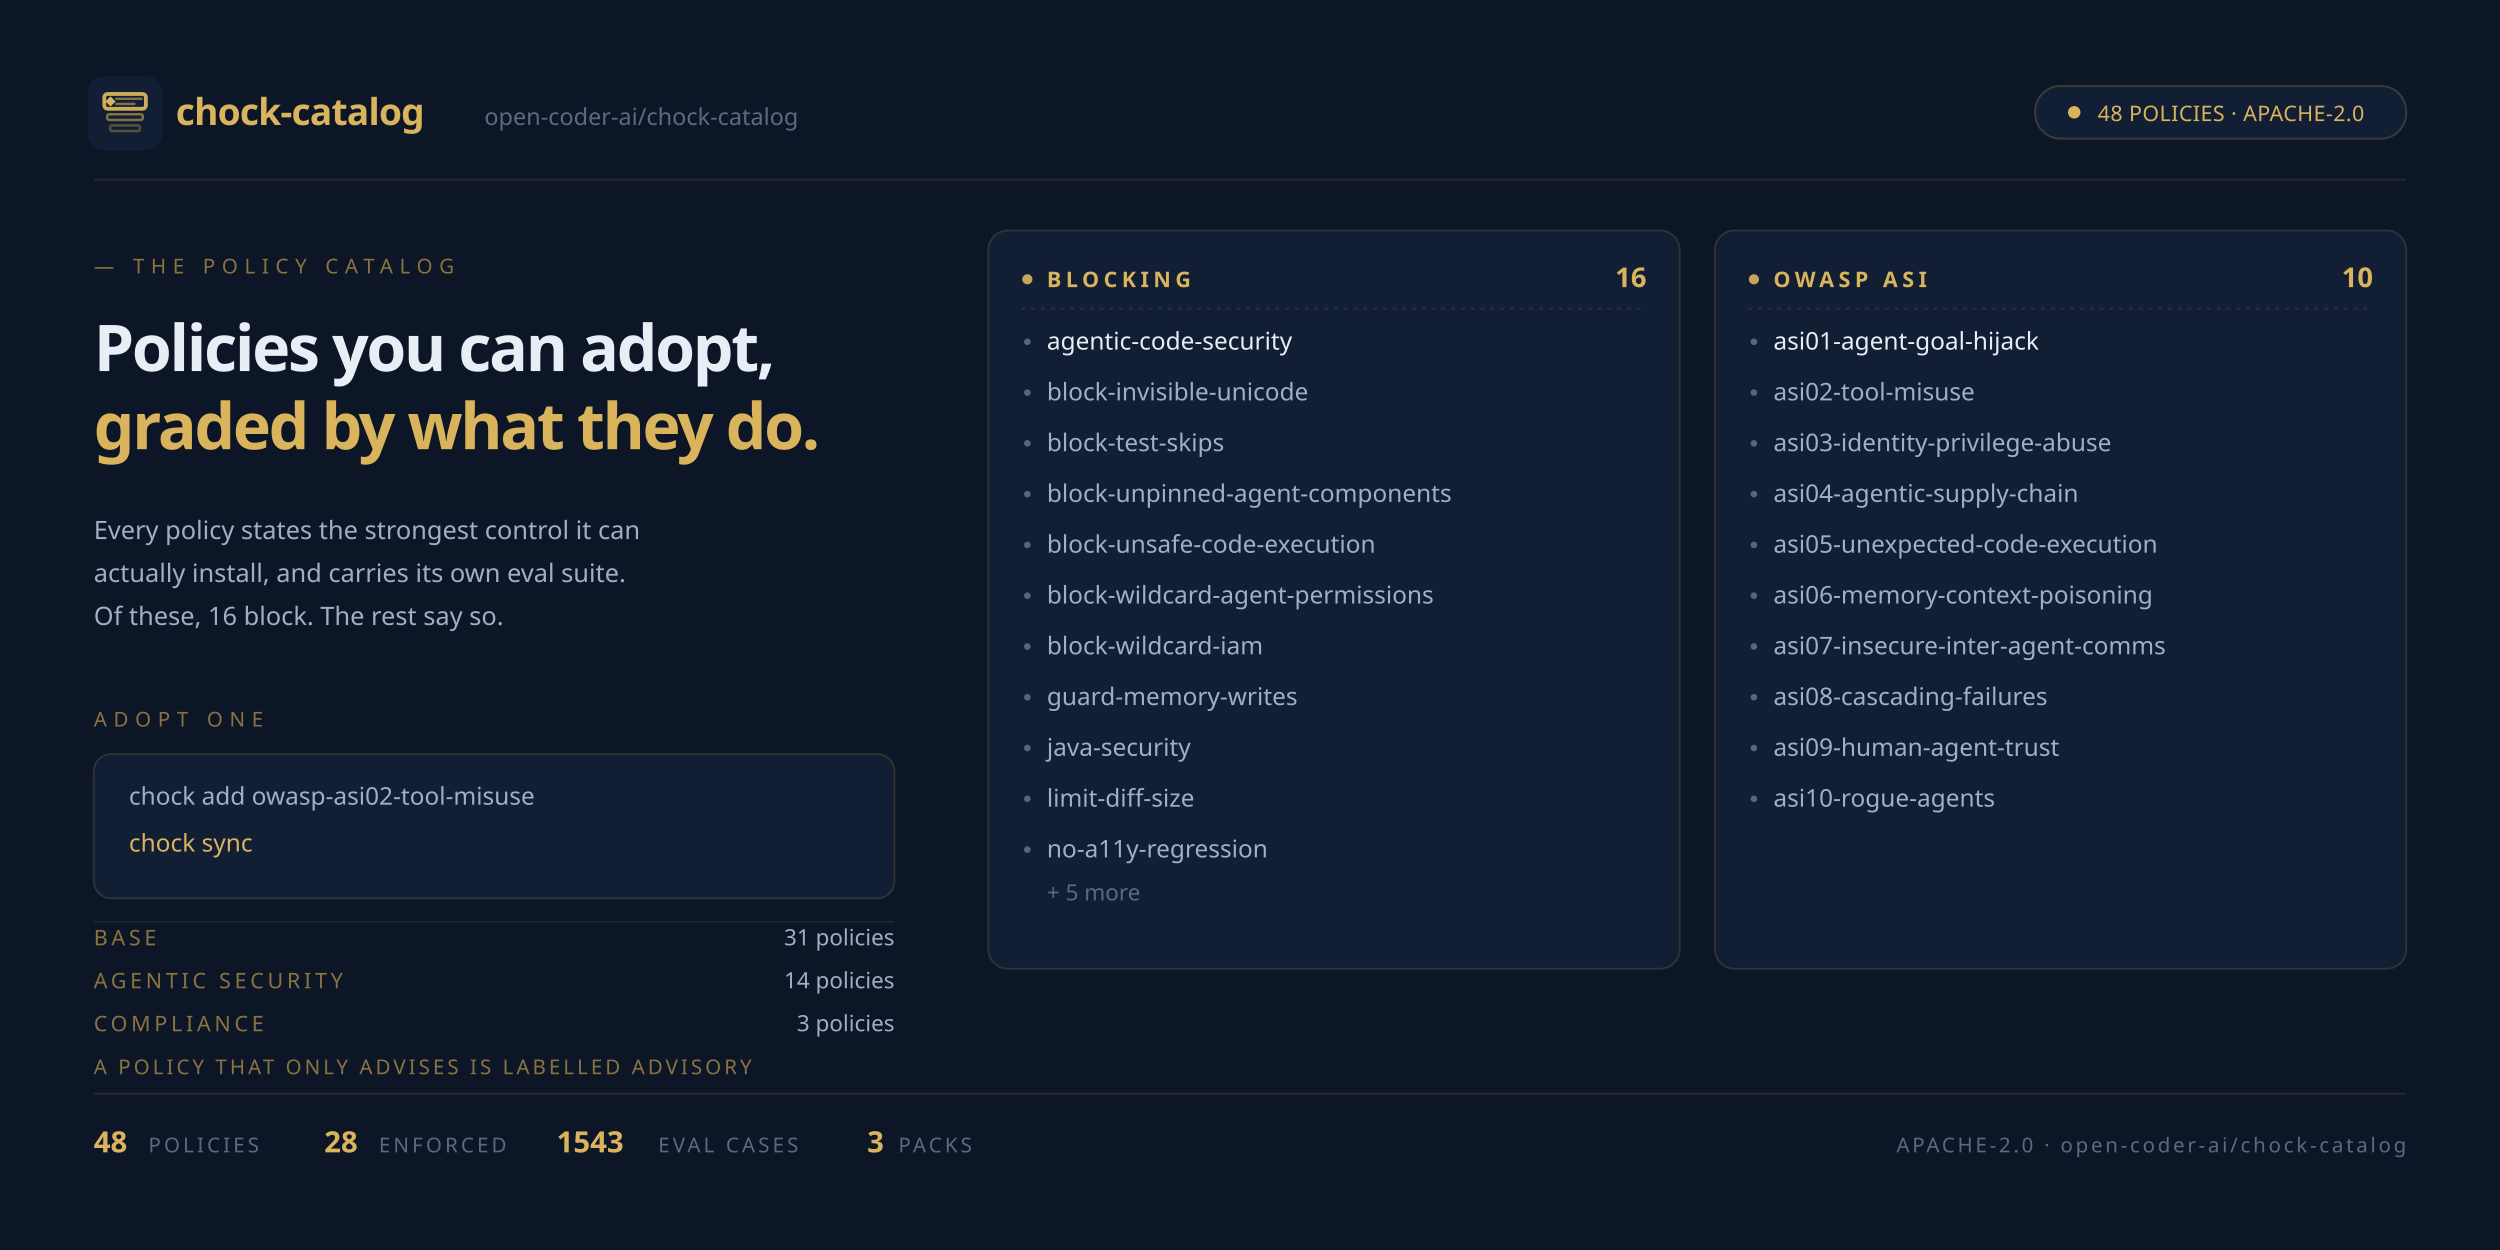
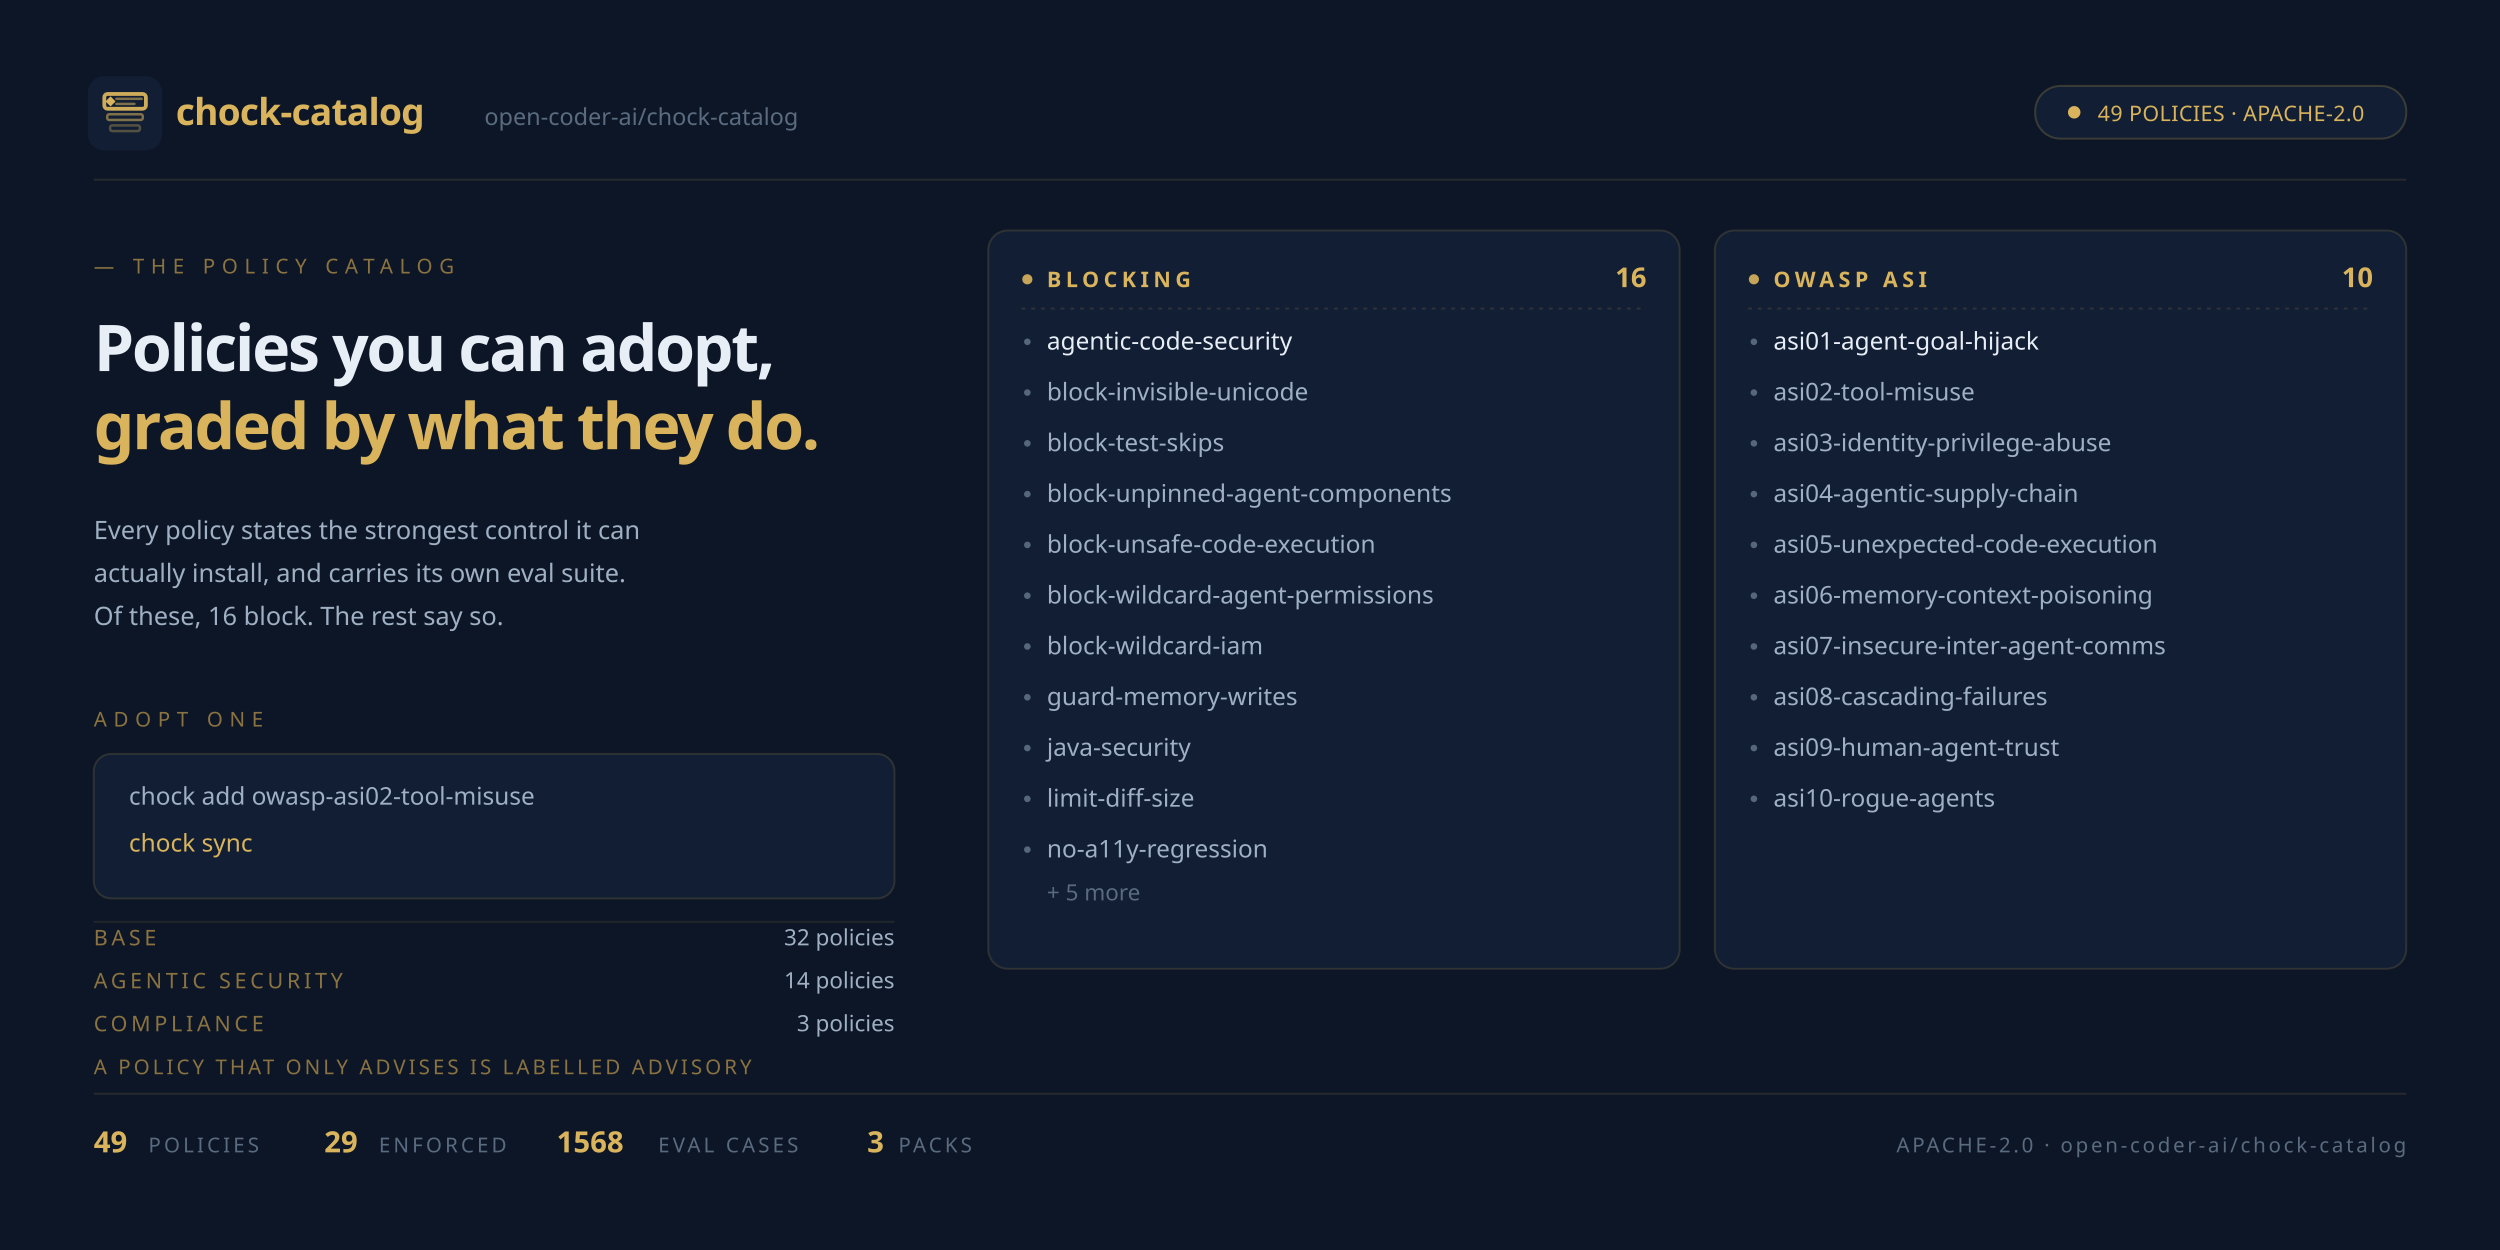
- <svg xmlns="http://www.w3.org/2000/svg" width="1280" height="640" viewBox="0 0 1280 640" role="img" aria-label="chock-catalog — the policy catalog for chock: policies you can adopt, graded by what they actually enforce. 48 policies across 3 packs (agentic-security 14, base 31, compliance 3); 28 enforced (19 at commit, 9 at pre-tool-use) and 20 advisory; 1543 eval cases. The 16 blocking policies: agentic-code-security, block-invisible-unicode, block-test-skips, block-unpinned-agent-components, block-unsafe-code-execution, block-wildcard-agent-permissions, block-wildcard-iam, guard-memory-writes, java-security, limit-diff-size, no-a11y-regression, pin-github-actions, protect-main-branch, protect-test-integrity, scan-secrets, verify-dependency-exists. Full OWASP Agentic Security Initiative top ten coverage, ASI01 through ASI10. Apache-2.0.">
+ <svg xmlns="http://www.w3.org/2000/svg" width="1280" height="640" viewBox="0 0 1280 640" role="img" aria-label="chock-catalog — the policy catalog for chock: policies you can adopt, graded by what they actually enforce. 49 policies across 3 packs (agentic-security 14, base 32, compliance 3); 29 enforced (19 at commit, 10 at pre-tool-use) and 20 advisory; 1568 eval cases. The 16 blocking policies: agentic-code-security, block-invisible-unicode, block-test-skips, block-unpinned-agent-components, block-unsafe-code-execution, block-wildcard-agent-permissions, block-wildcard-iam, guard-memory-writes, java-security, limit-diff-size, no-a11y-regression, pin-github-actions, protect-main-branch, protect-test-integrity, scan-secrets, verify-dependency-exists. Full OWASP Agentic Security Initiative top ten coverage, ASI01 through ASI10. Apache-2.0.">
  <rect width="1280" height="640" fill="#0D1626" />
  <rect x="45.0" y="39.0" width="38" height="38" rx="8.4" fill="#111E33" />
  <rect x="56.4" y="64.2" width="15.2" height="2.9" rx="1.0" fill="none" stroke="#D9B45C" stroke-width="1.29" stroke-opacity="0.34" />
  <rect x="54.9" y="58.5" width="18.2" height="2.9" rx="1.0" fill="none" stroke="#D9B45C" stroke-width="1.29" stroke-opacity="0.55" />
  <rect x="53.4" y="48.1" width="21.3" height="7.6" rx="1.7" fill="none" stroke="#D9B45C" stroke-width="1.94" stroke-opacity="0.95" />
  <rect x="54.77" y="50.10" width="3.65" height="3.65" transform="rotate(45 56.59 51.92)" fill="#D9B45C" />
  <line x1="59.6" y1="50.6" x2="72.5" y2="50.6" stroke="#D9B45C" stroke-width="1.29" stroke-opacity="0.55" stroke-linecap="round" />
  <line x1="59.6" y1="53.2" x2="68.8" y2="53.2" stroke="#D9B45C" stroke-width="1.29" stroke-opacity="0.55" stroke-linecap="round" />
  <text x="90" y="64" font-family="Geist Mono" font-size="19" font-weight="700" letter-spacing="-0.4" fill="#D9B45C">chock-catalog</text>
  <text x="248" y="64" font-family="Geist Mono" font-size="12" fill="#5A6B80">open-coder-ai/chock-catalog</text>
  <rect x="1042" y="44" width="190" height="27" rx="13" fill="#111E33" stroke="#D9B45C" stroke-opacity="0.22" />
  <circle cx="1062" cy="57.5" r="3.2" fill="#D9B45C" />
-   <text x="1074" y="62" font-family="Geist Mono" font-size="11" letter-spacing="0.2" fill="#D9B45C">48 POLICIES · APACHE-2.0</text>
+   <text x="1074" y="62" font-family="Geist Mono" font-size="11" letter-spacing="0.2" fill="#D9B45C">49 POLICIES · APACHE-2.0</text>
  <line x1="48" y1="92" x2="1232" y2="92" stroke="#D9B45C" stroke-opacity="0.13" stroke-width="1" />
  <text x="48" y="140" font-family="Geist Mono" font-size="10.5" letter-spacing="3.4" fill="#8A7340">— THE POLICY CATALOG</text>
  <text x="48" y="190" font-family="Geist Mono" font-size="33" font-weight="700" letter-spacing="-1.2" fill="#E8EEF6">Policies you can adopt,</text>
  <text x="48" y="230" font-family="Geist Mono" font-size="33" font-weight="700" letter-spacing="-1.2" fill="#D9B45C">graded by what they do.</text>
  <text x="48" y="276" font-family="Geist Mono" font-size="13" fill="#9FB0C4">Every policy states the strongest control it can</text>
  <text x="48" y="298" font-family="Geist Mono" font-size="13" fill="#9FB0C4">actually install, and carries its own eval suite.</text>
  <text x="48" y="320" font-family="Geist Mono" font-size="13" fill="#9FB0C4">Of these, 16 block. The rest say so.</text>
  <text x="48" y="372" font-family="Geist Mono" font-size="10.5" letter-spacing="3.4" fill="#8A7340">ADOPT ONE</text>
  <rect x="48" y="386" width="410" height="74" rx="9" fill="#111E33" stroke="#D9B45C" stroke-opacity="0.16" />
  <text x="66" y="412" font-family="Geist Mono" font-size="12.5" fill="#9FB0C4">chock add owasp-asi02-tool-misuse</text>
  <text x="66" y="436" font-family="Geist Mono" font-size="12.5" fill="#D9B45C">chock sync</text>
  <line x1="48" y1="472" x2="458" y2="472" stroke="#D9B45C" stroke-opacity="0.10" stroke-width="1" />
  <text x="48" y="484" font-family="Geist Mono" font-size="11" letter-spacing="1.9" fill="#8A7340">BASE</text>
-   <text x="458" y="484" font-family="Geist Mono" font-size="11.5" text-anchor="end" fill="#9FB0C4">31 policies</text>
+   <text x="458" y="484" font-family="Geist Mono" font-size="11.5" text-anchor="end" fill="#9FB0C4">32 policies</text>
  <text x="48" y="506" font-family="Geist Mono" font-size="11" letter-spacing="1.9" fill="#8A7340">AGENTIC SECURITY</text>
  <text x="458" y="506" font-family="Geist Mono" font-size="11.5" text-anchor="end" fill="#9FB0C4">14 policies</text>
  <text x="48" y="528" font-family="Geist Mono" font-size="11" letter-spacing="1.9" fill="#8A7340">COMPLIANCE</text>
  <text x="458" y="528" font-family="Geist Mono" font-size="11.5" text-anchor="end" fill="#9FB0C4">3 policies</text>
  <text x="48" y="550" font-family="Geist Mono" font-size="10.5" letter-spacing="1.55" fill="#8A7340">A POLICY THAT ONLY ADVISES IS LABELLED ADVISORY</text>
  <rect x="506" y="118" width="354" height="378" rx="10" fill="#111E33" stroke="#D9B45C" stroke-opacity="0.16" stroke-width="1" />
  <circle cx="526" cy="143" r="2.6" fill="#D9B45C" fill-opacity="0.9" />
  <text x="536" y="147" font-family="Geist Mono" font-size="11" font-weight="700" letter-spacing="2.3" fill="#D9B45C">BLOCKING</text>
  <text x="843" y="147" font-family="Geist Mono" font-size="14" font-weight="700" text-anchor="end" fill="#D9B45C">16</text>
  <line x1="523" y1="158" x2="843" y2="158" stroke="#D9B45C" stroke-opacity="0.14" stroke-width="1" stroke-dasharray="2 3" />
  <circle cx="526" cy="175" r="1.7" fill="#9FB0C4" fill-opacity="0.5" />
  <text x="536" y="179" font-family="Geist Mono" font-size="12.5" fill="#E8EEF6">agentic-code-security</text>
  <circle cx="526" cy="201" r="1.7" fill="#9FB0C4" fill-opacity="0.5" />
  <text x="536" y="205" font-family="Geist Mono" font-size="12.5" fill="#9FB0C4">block-invisible-unicode</text>
  <circle cx="526" cy="227" r="1.7" fill="#9FB0C4" fill-opacity="0.5" />
  <text x="536" y="231" font-family="Geist Mono" font-size="12.5" fill="#9FB0C4">block-test-skips</text>
  <circle cx="526" cy="253" r="1.7" fill="#9FB0C4" fill-opacity="0.5" />
  <text x="536" y="257" font-family="Geist Mono" font-size="12.5" fill="#9FB0C4">block-unpinned-agent-components</text>
  <circle cx="526" cy="279" r="1.7" fill="#9FB0C4" fill-opacity="0.5" />
  <text x="536" y="283" font-family="Geist Mono" font-size="12.5" fill="#9FB0C4">block-unsafe-code-execution</text>
  <circle cx="526" cy="305" r="1.7" fill="#9FB0C4" fill-opacity="0.5" />
  <text x="536" y="309" font-family="Geist Mono" font-size="12.5" fill="#9FB0C4">block-wildcard-agent-permissions</text>
  <circle cx="526" cy="331" r="1.7" fill="#9FB0C4" fill-opacity="0.5" />
  <text x="536" y="335" font-family="Geist Mono" font-size="12.5" fill="#9FB0C4">block-wildcard-iam</text>
  <circle cx="526" cy="357" r="1.7" fill="#9FB0C4" fill-opacity="0.5" />
  <text x="536" y="361" font-family="Geist Mono" font-size="12.5" fill="#9FB0C4">guard-memory-writes</text>
  <circle cx="526" cy="383" r="1.7" fill="#9FB0C4" fill-opacity="0.5" />
  <text x="536" y="387" font-family="Geist Mono" font-size="12.5" fill="#9FB0C4">java-security</text>
  <circle cx="526" cy="409" r="1.7" fill="#9FB0C4" fill-opacity="0.5" />
  <text x="536" y="413" font-family="Geist Mono" font-size="12.5" fill="#9FB0C4">limit-diff-size</text>
  <circle cx="526" cy="435" r="1.7" fill="#9FB0C4" fill-opacity="0.5" />
  <text x="536" y="439" font-family="Geist Mono" font-size="12.5" fill="#9FB0C4">no-a11y-regression</text>
  <text x="536" y="461" font-family="Geist Mono" font-size="11.5" fill="#5A6B80">+ 5 more</text>
  <rect x="878" y="118" width="354" height="378" rx="10" fill="#111E33" stroke="#D9B45C" stroke-opacity="0.16" stroke-width="1" />
  <circle cx="898" cy="143" r="2.6" fill="#D9B45C" fill-opacity="0.9" />
  <text x="908" y="147" font-family="Geist Mono" font-size="11" font-weight="700" letter-spacing="2.3" fill="#D9B45C">OWASP ASI</text>
  <text x="1215" y="147" font-family="Geist Mono" font-size="14" font-weight="700" text-anchor="end" fill="#D9B45C">10</text>
  <line x1="895" y1="158" x2="1215" y2="158" stroke="#D9B45C" stroke-opacity="0.14" stroke-width="1" stroke-dasharray="2 3" />
  <circle cx="898" cy="175" r="1.7" fill="#9FB0C4" fill-opacity="0.5" />
  <text x="908" y="179" font-family="Geist Mono" font-size="12.5" fill="#E8EEF6">asi01-agent-goal-hijack</text>
  <circle cx="898" cy="201" r="1.7" fill="#9FB0C4" fill-opacity="0.5" />
  <text x="908" y="205" font-family="Geist Mono" font-size="12.5" fill="#9FB0C4">asi02-tool-misuse</text>
  <circle cx="898" cy="227" r="1.7" fill="#9FB0C4" fill-opacity="0.5" />
  <text x="908" y="231" font-family="Geist Mono" font-size="12.5" fill="#9FB0C4">asi03-identity-privilege-abuse</text>
  <circle cx="898" cy="253" r="1.7" fill="#9FB0C4" fill-opacity="0.5" />
  <text x="908" y="257" font-family="Geist Mono" font-size="12.5" fill="#9FB0C4">asi04-agentic-supply-chain</text>
  <circle cx="898" cy="279" r="1.7" fill="#9FB0C4" fill-opacity="0.5" />
  <text x="908" y="283" font-family="Geist Mono" font-size="12.5" fill="#9FB0C4">asi05-unexpected-code-execution</text>
  <circle cx="898" cy="305" r="1.7" fill="#9FB0C4" fill-opacity="0.5" />
  <text x="908" y="309" font-family="Geist Mono" font-size="12.5" fill="#9FB0C4">asi06-memory-context-poisoning</text>
  <circle cx="898" cy="331" r="1.7" fill="#9FB0C4" fill-opacity="0.5" />
  <text x="908" y="335" font-family="Geist Mono" font-size="12.5" fill="#9FB0C4">asi07-insecure-inter-agent-comms</text>
  <circle cx="898" cy="357" r="1.7" fill="#9FB0C4" fill-opacity="0.5" />
  <text x="908" y="361" font-family="Geist Mono" font-size="12.5" fill="#9FB0C4">asi08-cascading-failures</text>
  <circle cx="898" cy="383" r="1.7" fill="#9FB0C4" fill-opacity="0.5" />
  <text x="908" y="387" font-family="Geist Mono" font-size="12.5" fill="#9FB0C4">asi09-human-agent-trust</text>
  <circle cx="898" cy="409" r="1.7" fill="#9FB0C4" fill-opacity="0.5" />
  <text x="908" y="413" font-family="Geist Mono" font-size="12.5" fill="#9FB0C4">asi10-rogue-agents</text>
  <line x1="48" y1="560" x2="1232" y2="560" stroke="#D9B45C" stroke-opacity="0.13" stroke-width="1" />
-   <text x="48" y="590" font-family="Geist Mono" font-size="15" font-weight="700" fill="#D9B45C">48</text>
+   <text x="48" y="590" font-family="Geist Mono" font-size="15" font-weight="700" fill="#D9B45C">49</text>
  <text x="76" y="590" font-family="Geist Mono" font-size="10.5" letter-spacing="1.6" fill="#5A6B80">POLICIES</text>
-   <text x="166" y="590" font-family="Geist Mono" font-size="15" font-weight="700" fill="#D9B45C">28</text>
+   <text x="166" y="590" font-family="Geist Mono" font-size="15" font-weight="700" fill="#D9B45C">29</text>
  <text x="194" y="590" font-family="Geist Mono" font-size="10.5" letter-spacing="1.6" fill="#5A6B80">ENFORCED</text>
-   <text x="285" y="590" font-family="Geist Mono" font-size="15" font-weight="700" fill="#D9B45C">1543</text>
+   <text x="285" y="590" font-family="Geist Mono" font-size="15" font-weight="700" fill="#D9B45C">1568</text>
  <text x="337" y="590" font-family="Geist Mono" font-size="10.5" letter-spacing="1.6" fill="#5A6B80">EVAL CASES</text>
  <text x="444" y="590" font-family="Geist Mono" font-size="15" font-weight="700" fill="#D9B45C">3</text>
  <text x="460" y="590" font-family="Geist Mono" font-size="10.5" letter-spacing="1.6" fill="#5A6B80">PACKS</text>
  <text x="1232" y="590" font-family="Geist Mono" font-size="10.5" letter-spacing="1.4" text-anchor="end" fill="#5A6B80">APACHE-2.0 · open-coder-ai/chock-catalog</text>
</svg>
